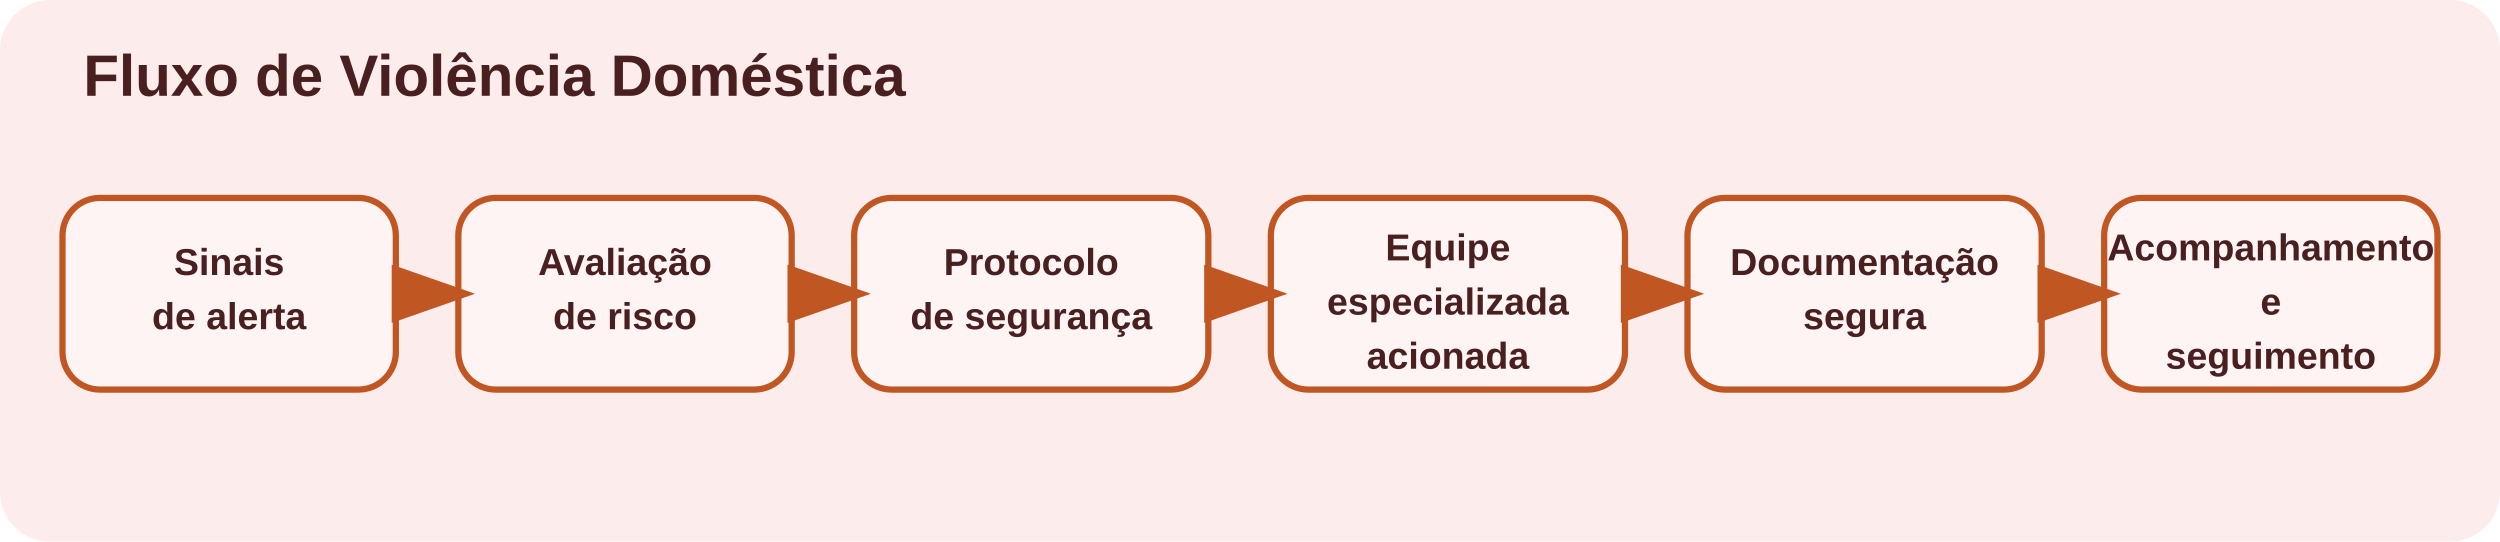
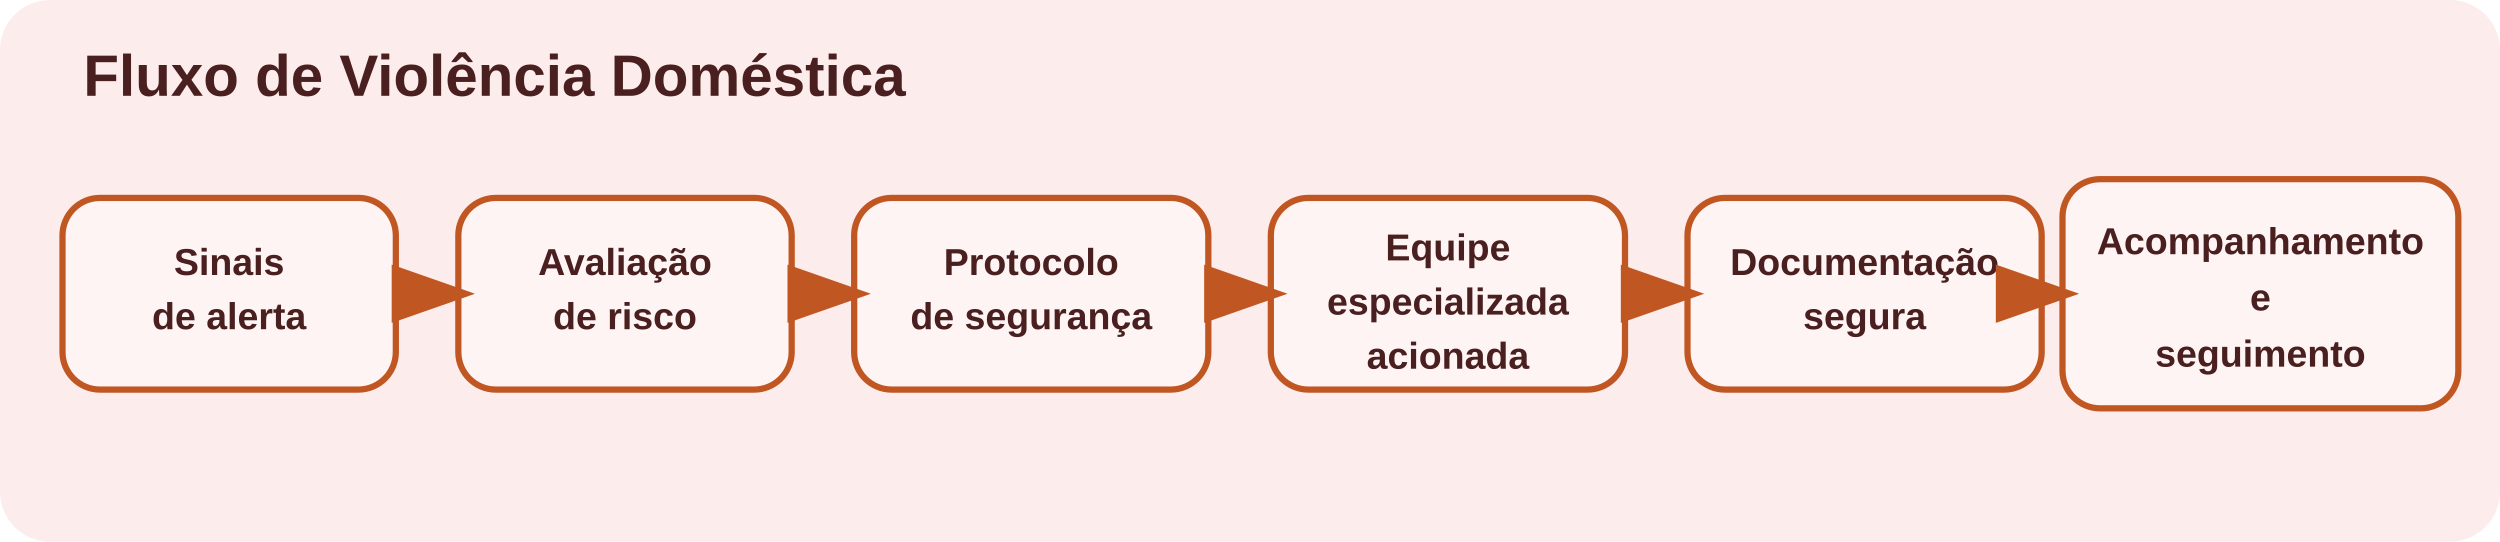
<svg xmlns="http://www.w3.org/2000/svg" width="1200" height="260" viewBox="0 0 1200 260">
  <defs>
    <style>
      .title { font: 700 28px 'Arial', sans-serif; fill: #4a1f1f; }
      .label { font: 600 18px 'Arial', sans-serif; fill: #4a1f1f; }
      .box { fill: #fff4f4; stroke: #c05621; stroke-width: 3; rx: 18; ry: 18; }
      .arrow { stroke: #c05621; stroke-width: 4; fill: none; marker-end: url(#arrowhead); }
      .bg { fill: #fdecec; }
    </style>
    <marker id="arrowhead" markerWidth="10" markerHeight="7" refX="8" refY="3.5" orient="auto">
      <polygon points="0 0, 10 3.5, 0 7" fill="#c05621" />
    </marker>
  </defs>
  <rect class="bg" x="0" y="0" width="1200" height="260" rx="24" ry="24" />
  <text class="title" x="40" y="46">Fluxo de Violência Doméstica</text>
  <rect class="box" x="30" y="95" width="160" height="92" rx="18" ry="18" />
  <text class="label" x="110" y="132" text-anchor="middle">Sinais</text>
  <text class="label" x="110" y="158" text-anchor="middle">de alerta</text>
  <rect class="box" x="220" y="95" width="160" height="92" rx="18" ry="18" />
  <text class="label" x="300" y="132" text-anchor="middle">Avaliação</text>
  <text class="label" x="300" y="158" text-anchor="middle">de risco</text>
  <rect class="box" x="410" y="95" width="170" height="92" rx="18" ry="18" />
  <text class="label" x="495" y="132" text-anchor="middle">Protocolo</text>
  <text class="label" x="495" y="158" text-anchor="middle">de segurança</text>
  <rect class="box" x="610" y="95" width="170" height="92" rx="18" ry="18" />
  <text class="label" x="695" y="125" text-anchor="middle">Equipe</text>
  <text class="label" x="695" y="151" text-anchor="middle">especializada</text>
  <text class="label" x="695" y="177" text-anchor="middle">acionada</text>
  <rect class="box" x="810" y="95" width="170" height="92" rx="18" ry="18" />
  <text class="label" x="895" y="132" text-anchor="middle">Documentação</text>
  <text class="label" x="895" y="158" text-anchor="middle">segura</text>
-   <rect class="box" x="1010" y="95" width="160" height="92" rx="18" ry="18" />
-   <text class="label" x="1090" y="125" text-anchor="middle">Acompanhamento</text>
-   <text class="label" x="1090" y="151" text-anchor="middle">e</text>
-   <text class="label" x="1090" y="177" text-anchor="middle">seguimento</text>
+   <rect class="box" x="990" y="86" width="190" height="110" rx="18" ry="18" />
+   <text class="label" x="1085" y="122" text-anchor="middle">Acompanhamento</text>
+   <text class="label" x="1085" y="149" text-anchor="middle">e</text>
+   <text class="label" x="1085" y="176" text-anchor="middle">seguimento</text>
  <line class="arrow" x1="190" y1="141" x2="220" y2="141" />
  <line class="arrow" x1="380" y1="141" x2="410" y2="141" />
  <line class="arrow" x1="580" y1="141" x2="610" y2="141" />
  <line class="arrow" x1="780" y1="141" x2="810" y2="141" />
-   <line class="arrow" x1="980" y1="141" x2="1010" y2="141" />
+   <line class="arrow" x1="980" y1="141" x2="990" y2="141" />
</svg>
